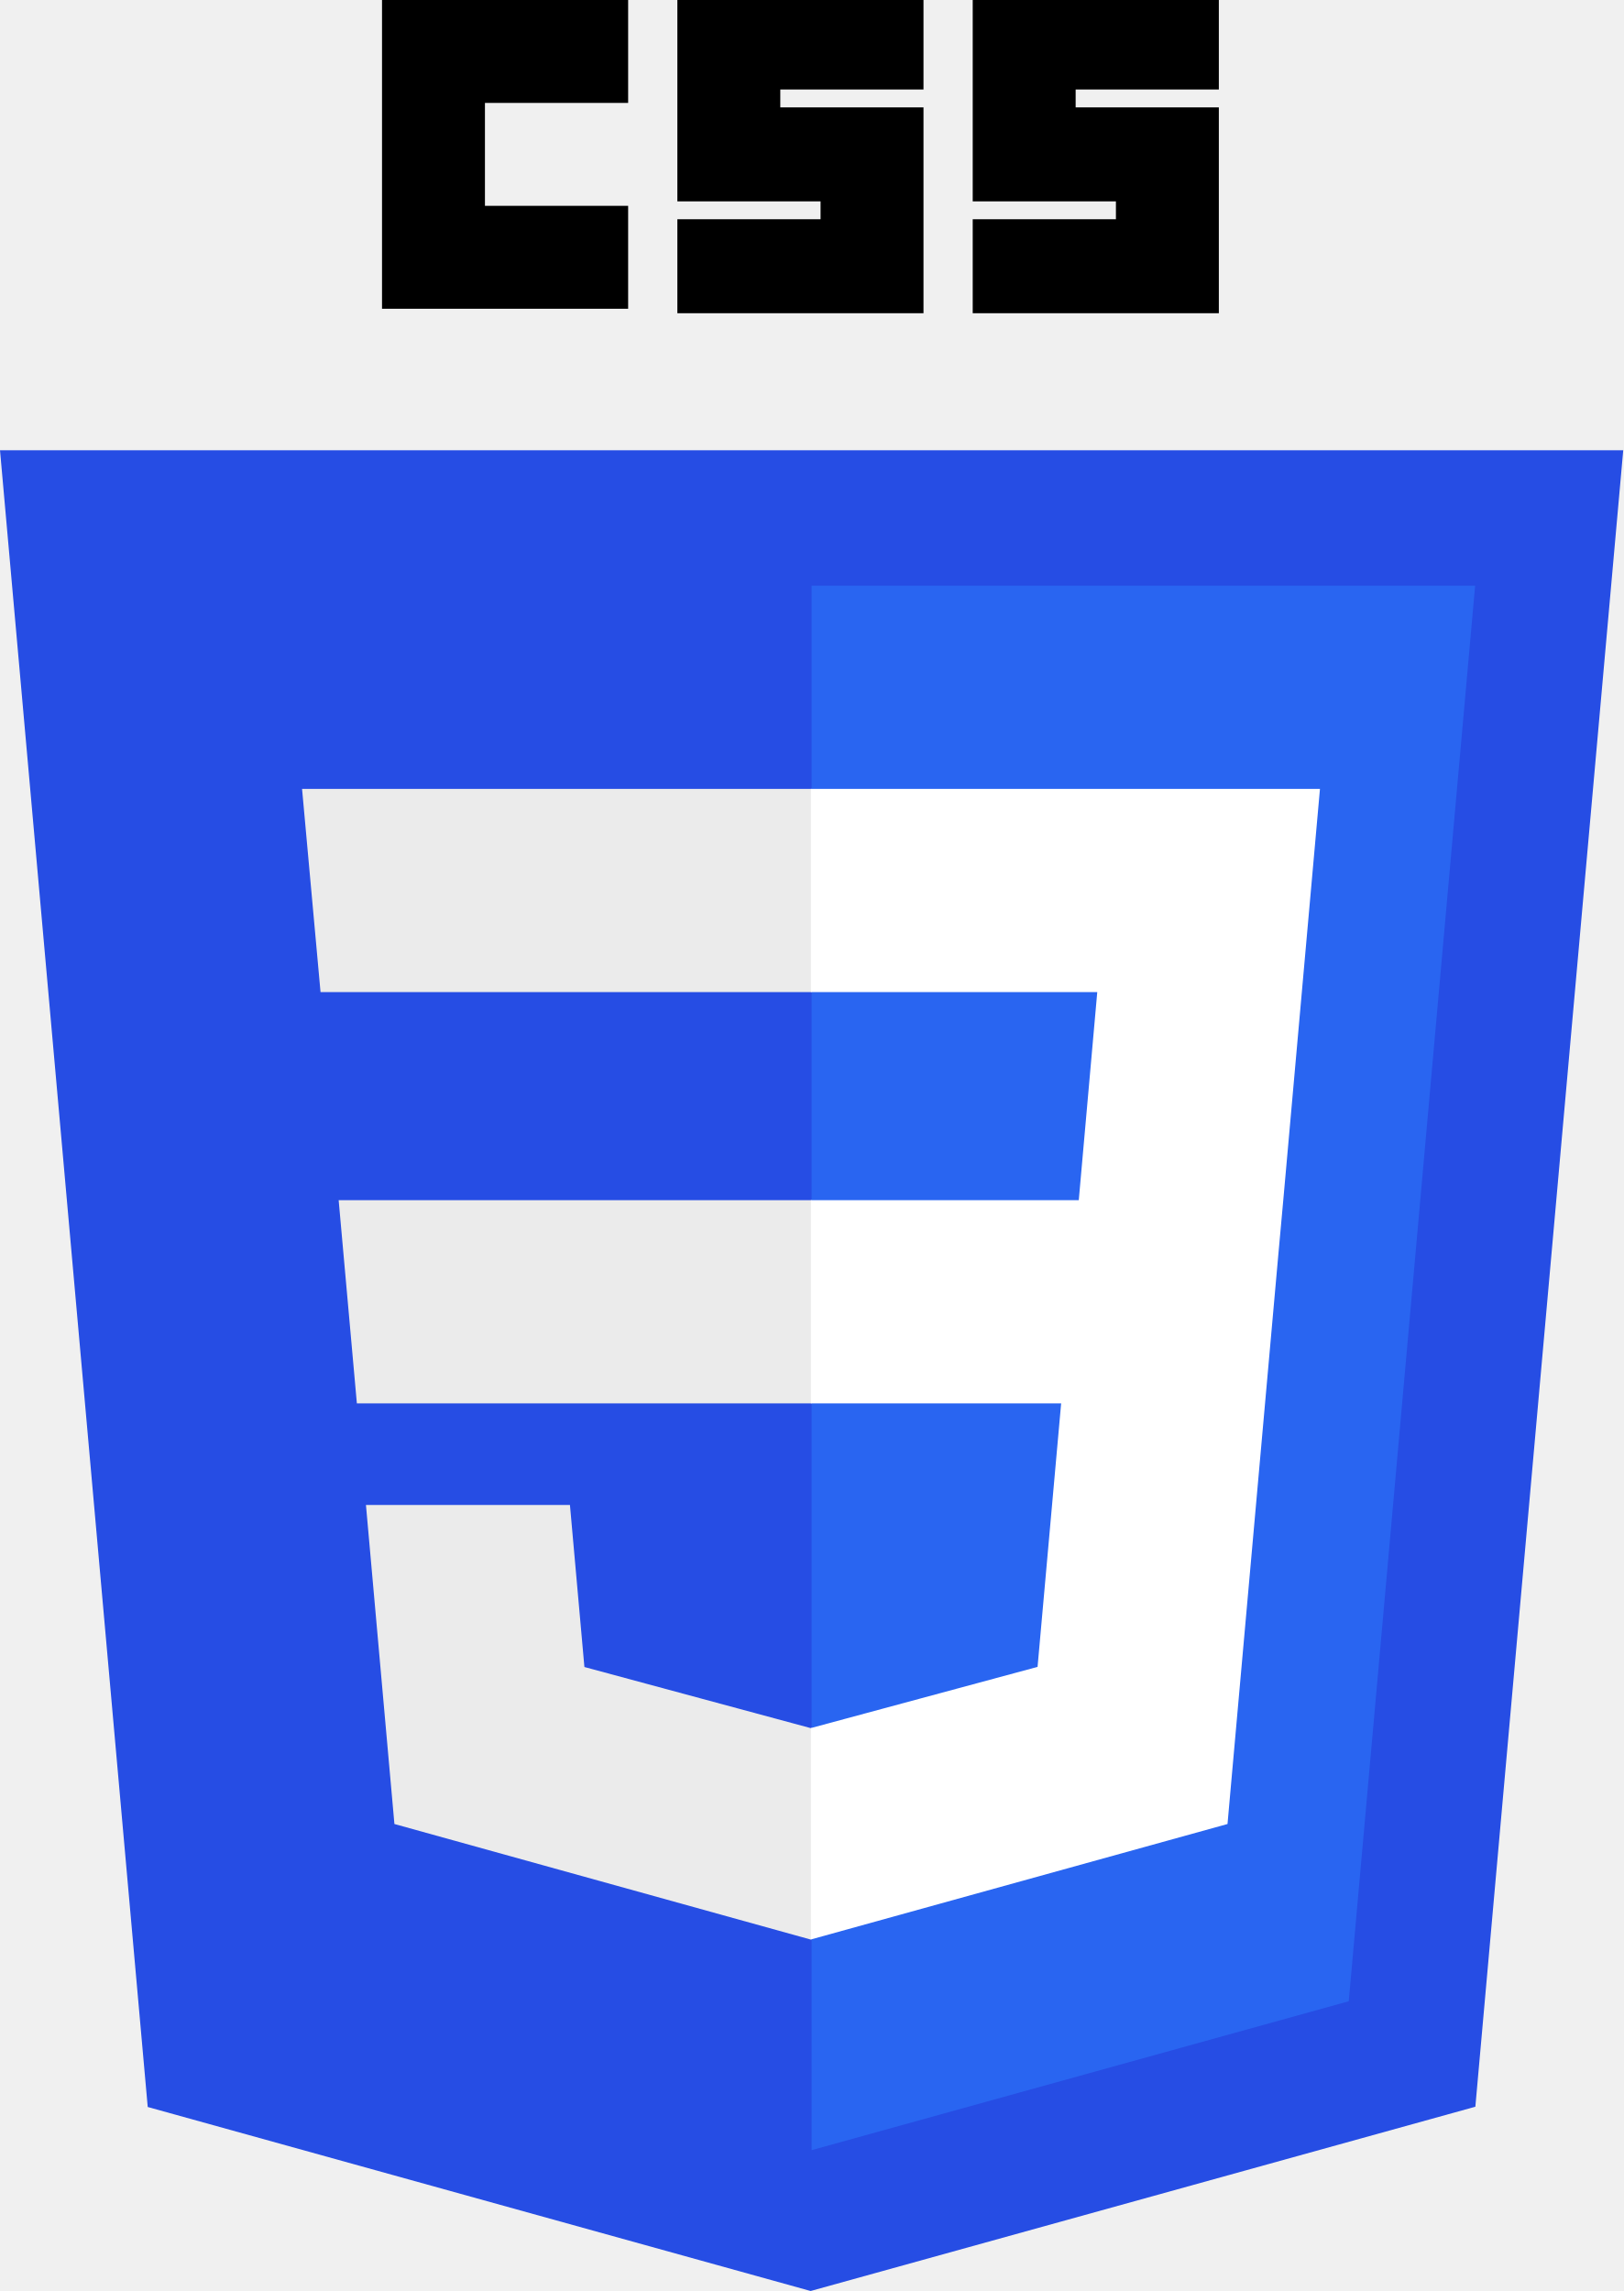
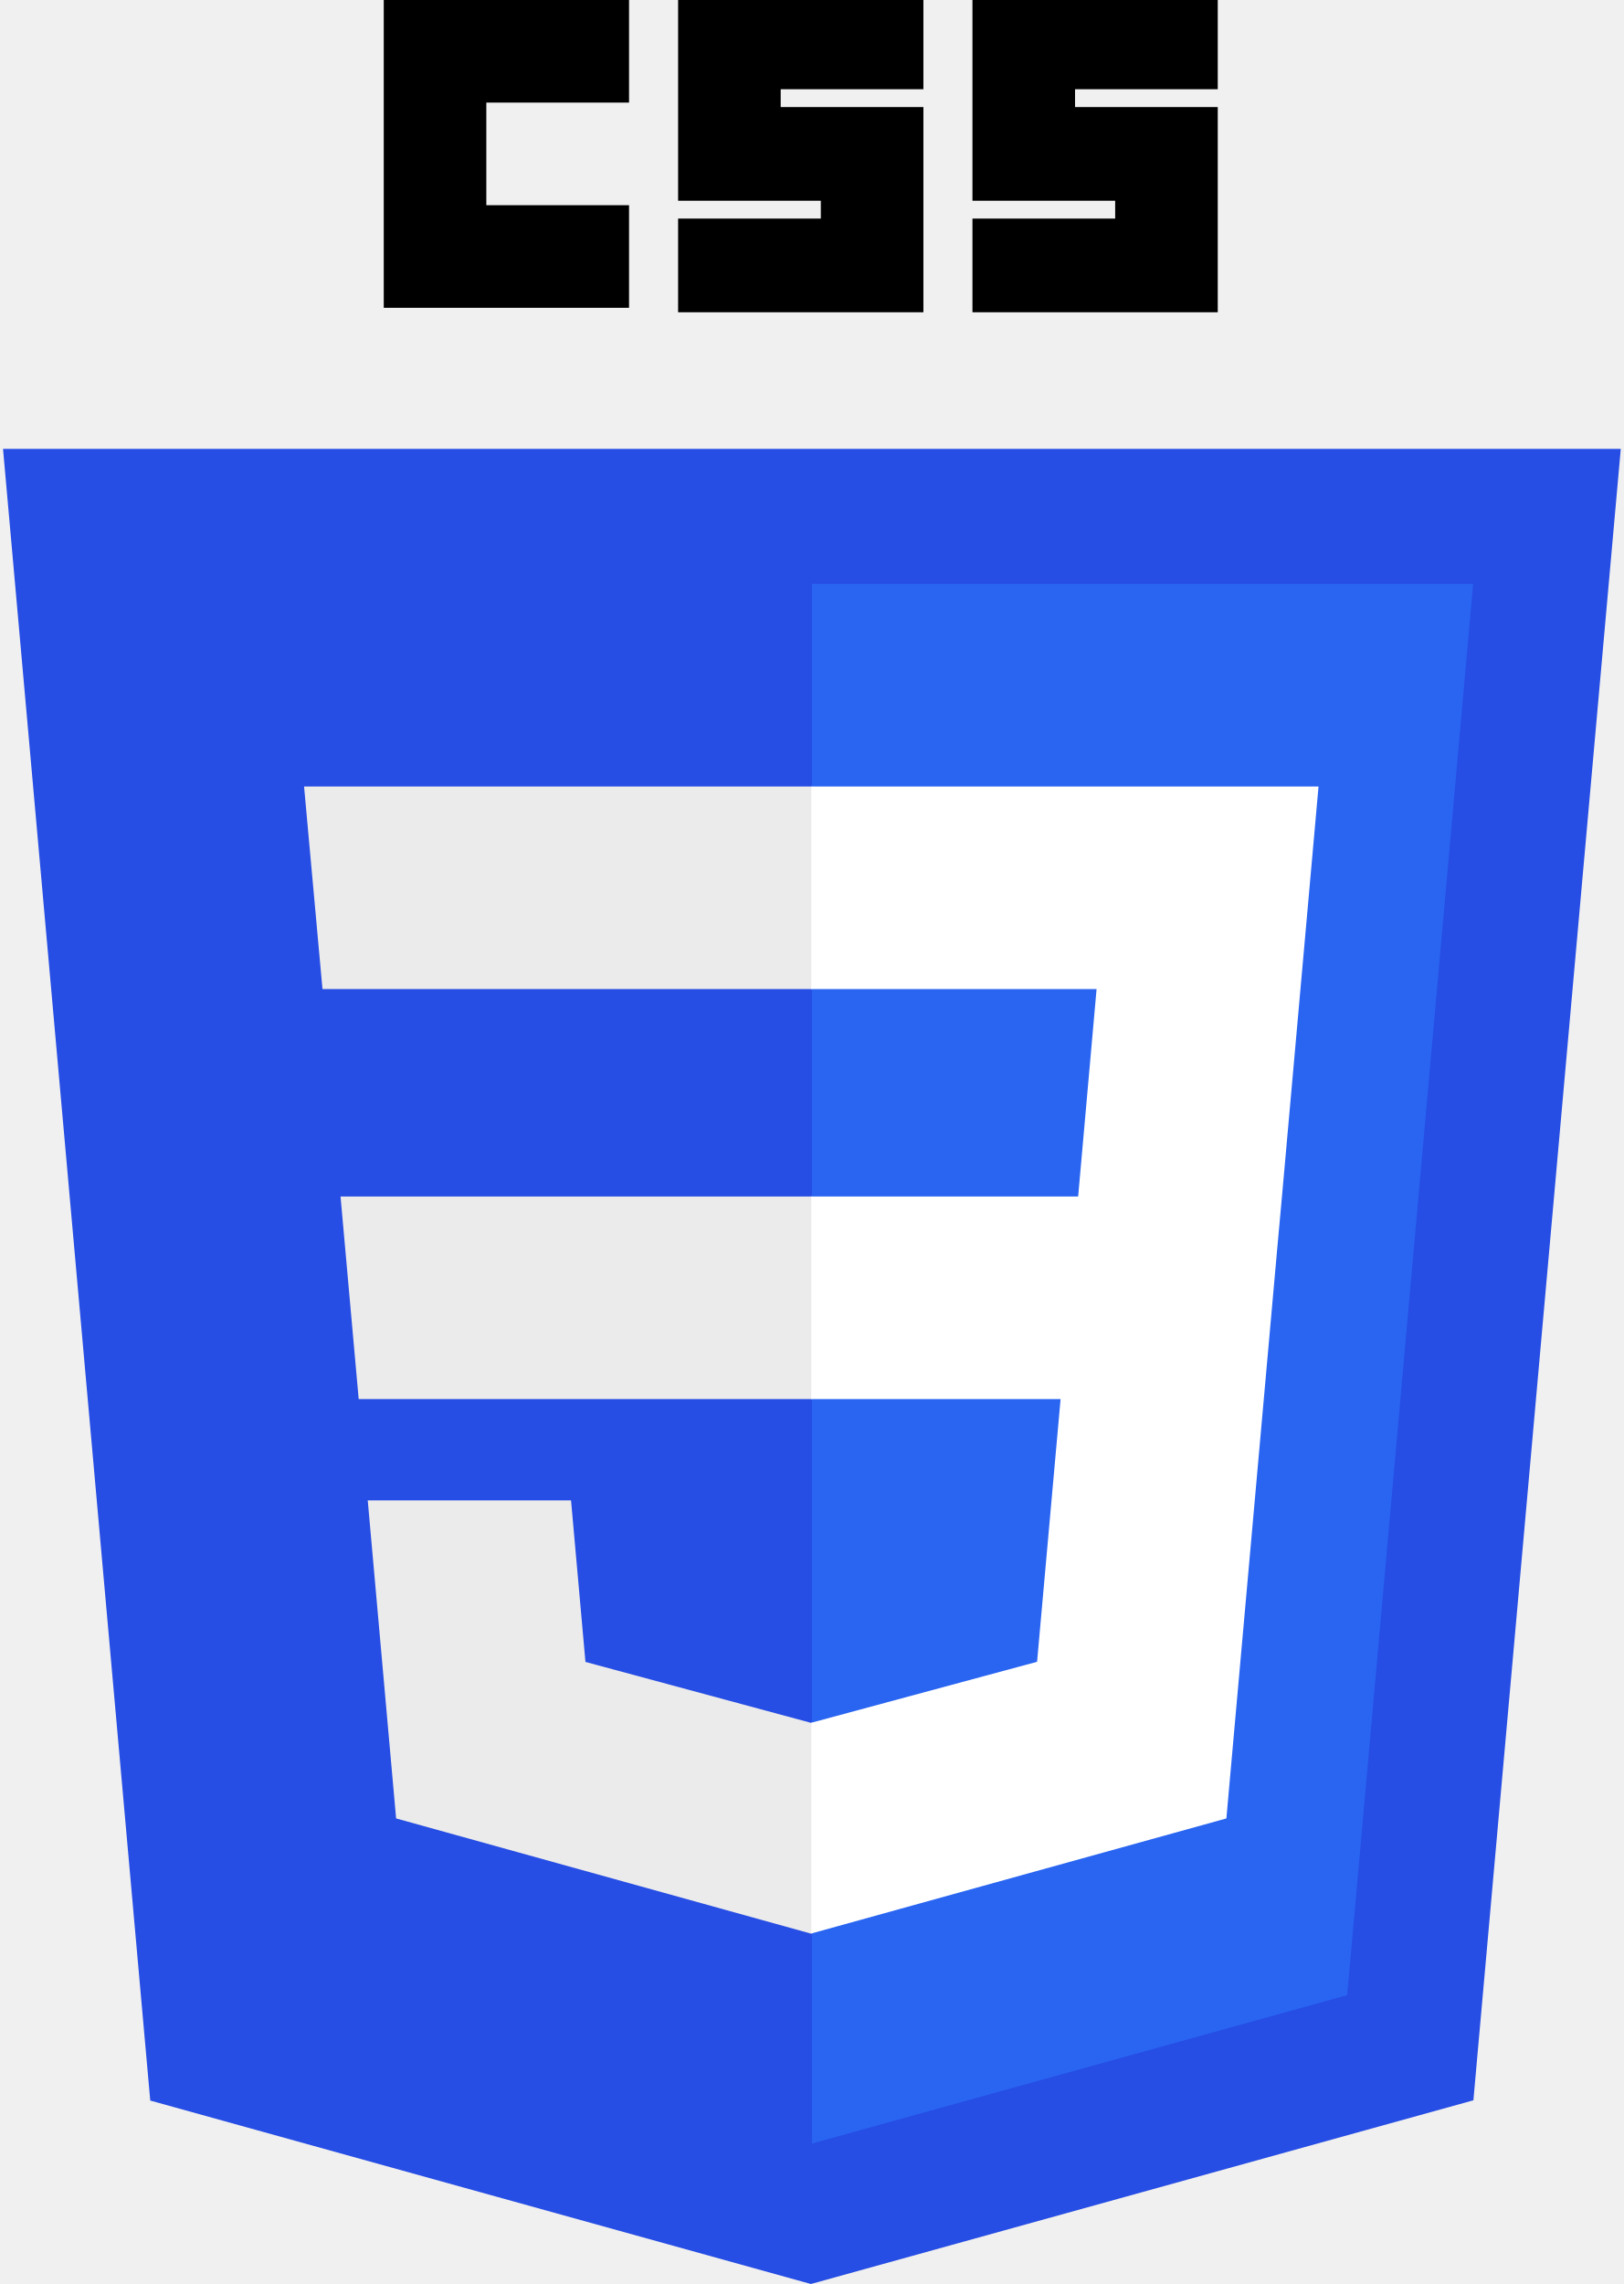
- <svg xmlns="http://www.w3.org/2000/svg" width="102.372mm" height="144.498mm" viewBox="0 0 362.734 512" id="svg3476" version="1.1">
-   <defs id="defs3478" />
-   <g id="layer1" transform="translate(-193.633,-276.3622)">
-     <g id="g3013" transform="translate(119,276.3622)">
-       <polygon id="polygon2989" points="437.367,100.62 404.321,470.819 255.778,512 107.644,470.877 74.633,100.62 " style="fill:#264de4" />
-       <polygon id="polygon2991" points="376.03,447.246 404.27,130.894 256,130.894 256,480.523 " style="fill:#2965f1" />
-       <polygon id="polygon2993" points="150.31,268.217 154.38,313.627 256,313.627 256,268.217 " style="fill:#ebebeb" />
-       <polygon id="polygon2995" points="256,176.305 255.843,176.305 142.132,176.305 146.26,221.716 256,221.716 " style="fill:#ebebeb" />
-       <polygon id="polygon2997" points="256,433.399 256,386.153 255.801,386.206 205.227,372.55 201.994,336.333 177.419,336.333 156.409,336.333 162.771,407.634 255.791,433.457 " style="fill:#ebebeb" />
-       <path id="path2999" d="m 160,0 55,0 0,23 -32,0 0,23 32,0 0,23 -55,0 z" />
-       <path id="path3001" d="m 226,0 55,0 0,20 -32,0 0,4 32,0 0,46 -55,0 0,-21 32,0 0,-4 -32,0 z" />
-       <path id="path3003" d="m 292,0 55,0 0,20 -32,0 0,4 32,0 0,46 -55,0 0,-21 32,0 0,-4 -32,0 z" />
-       <polygon id="polygon3005" points="311.761,313.627 306.49,372.521 255.843,386.191 255.843,433.435 348.937,407.634 349.62,399.962 360.291,280.411 361.399,268.217 369.597,176.305 255.843,176.305 255.843,221.716 319.831,221.716 315.699,268.217 255.843,268.217 255.843,313.627 " style="fill:#ffffff" />
-     </g>
-   </g>
+ <svg xmlns="http://www.w3.org/2000/svg" width="64" height="90" viewBox="0 0 362.734 512">
+   <path style="fill:#264de4" d="m437.367 100.62-33.046 370.199L255.778 512l-148.134-41.123L74.633 100.62z" transform="translate(-74.633)" />
+   <path style="fill:#2965f1" d="m376.03 447.246 28.24-316.352H256v349.629z" transform="translate(-74.633)" />
+   <path style="fill:#ebebeb" d="m150.31 268.217 4.07 45.41H256v-45.41zM256 176.305H142.132l4.128 45.411H256zM256 433.399v-47.246l-.199.053-50.574-13.656-3.233-36.217h-45.585l6.362 71.301 93.02 25.823z" transform="translate(-74.633)" />
+   <path d="M85.367 0h55v23h-32v23h32v23h-55zM151.367 0h55v20h-32v4h32v46h-55V49h32v-4h-32zM217.367 0h55v20h-32v4h32v46h-55V49h32v-4h-32z" />
+   <path style="fill:#fff" d="m311.761 313.627-5.271 58.894-50.647 13.67v47.244l93.094-25.801.683-7.672 10.671-119.551 1.108-12.194 8.198-91.912H255.843v45.411h63.988l-4.132 46.501h-59.856v45.41z" transform="translate(-74.633)" />
</svg>
